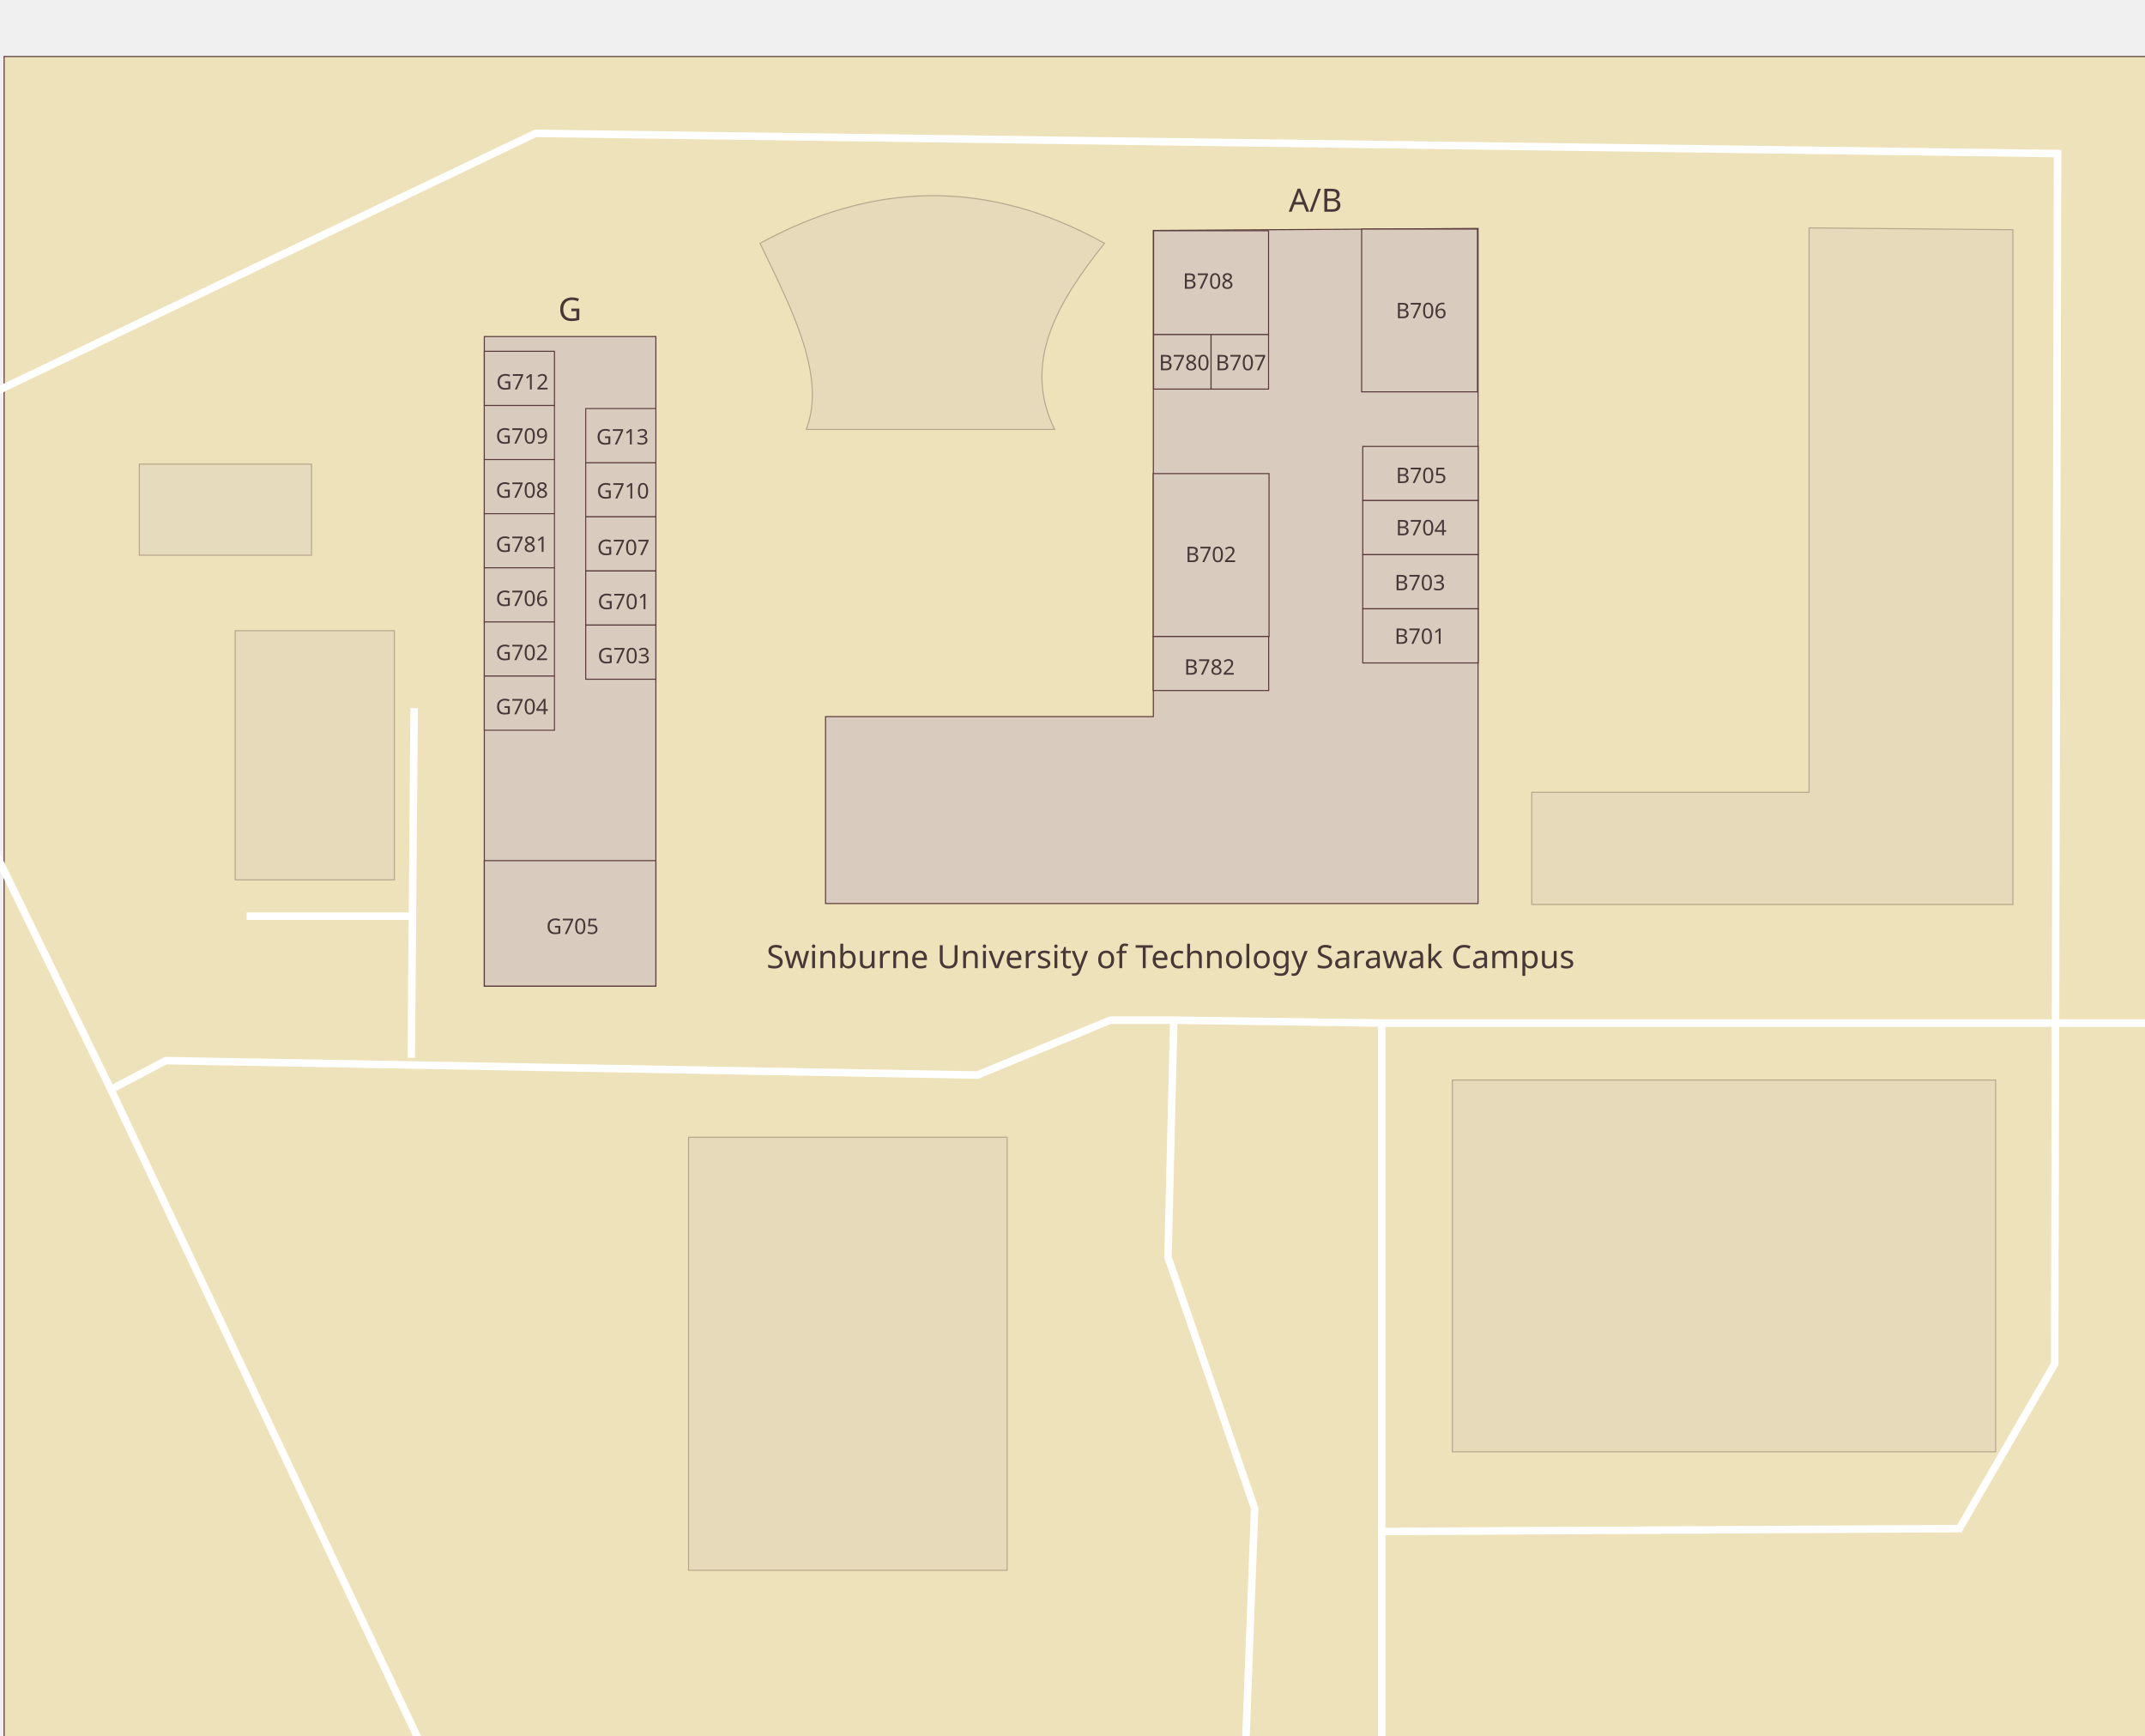
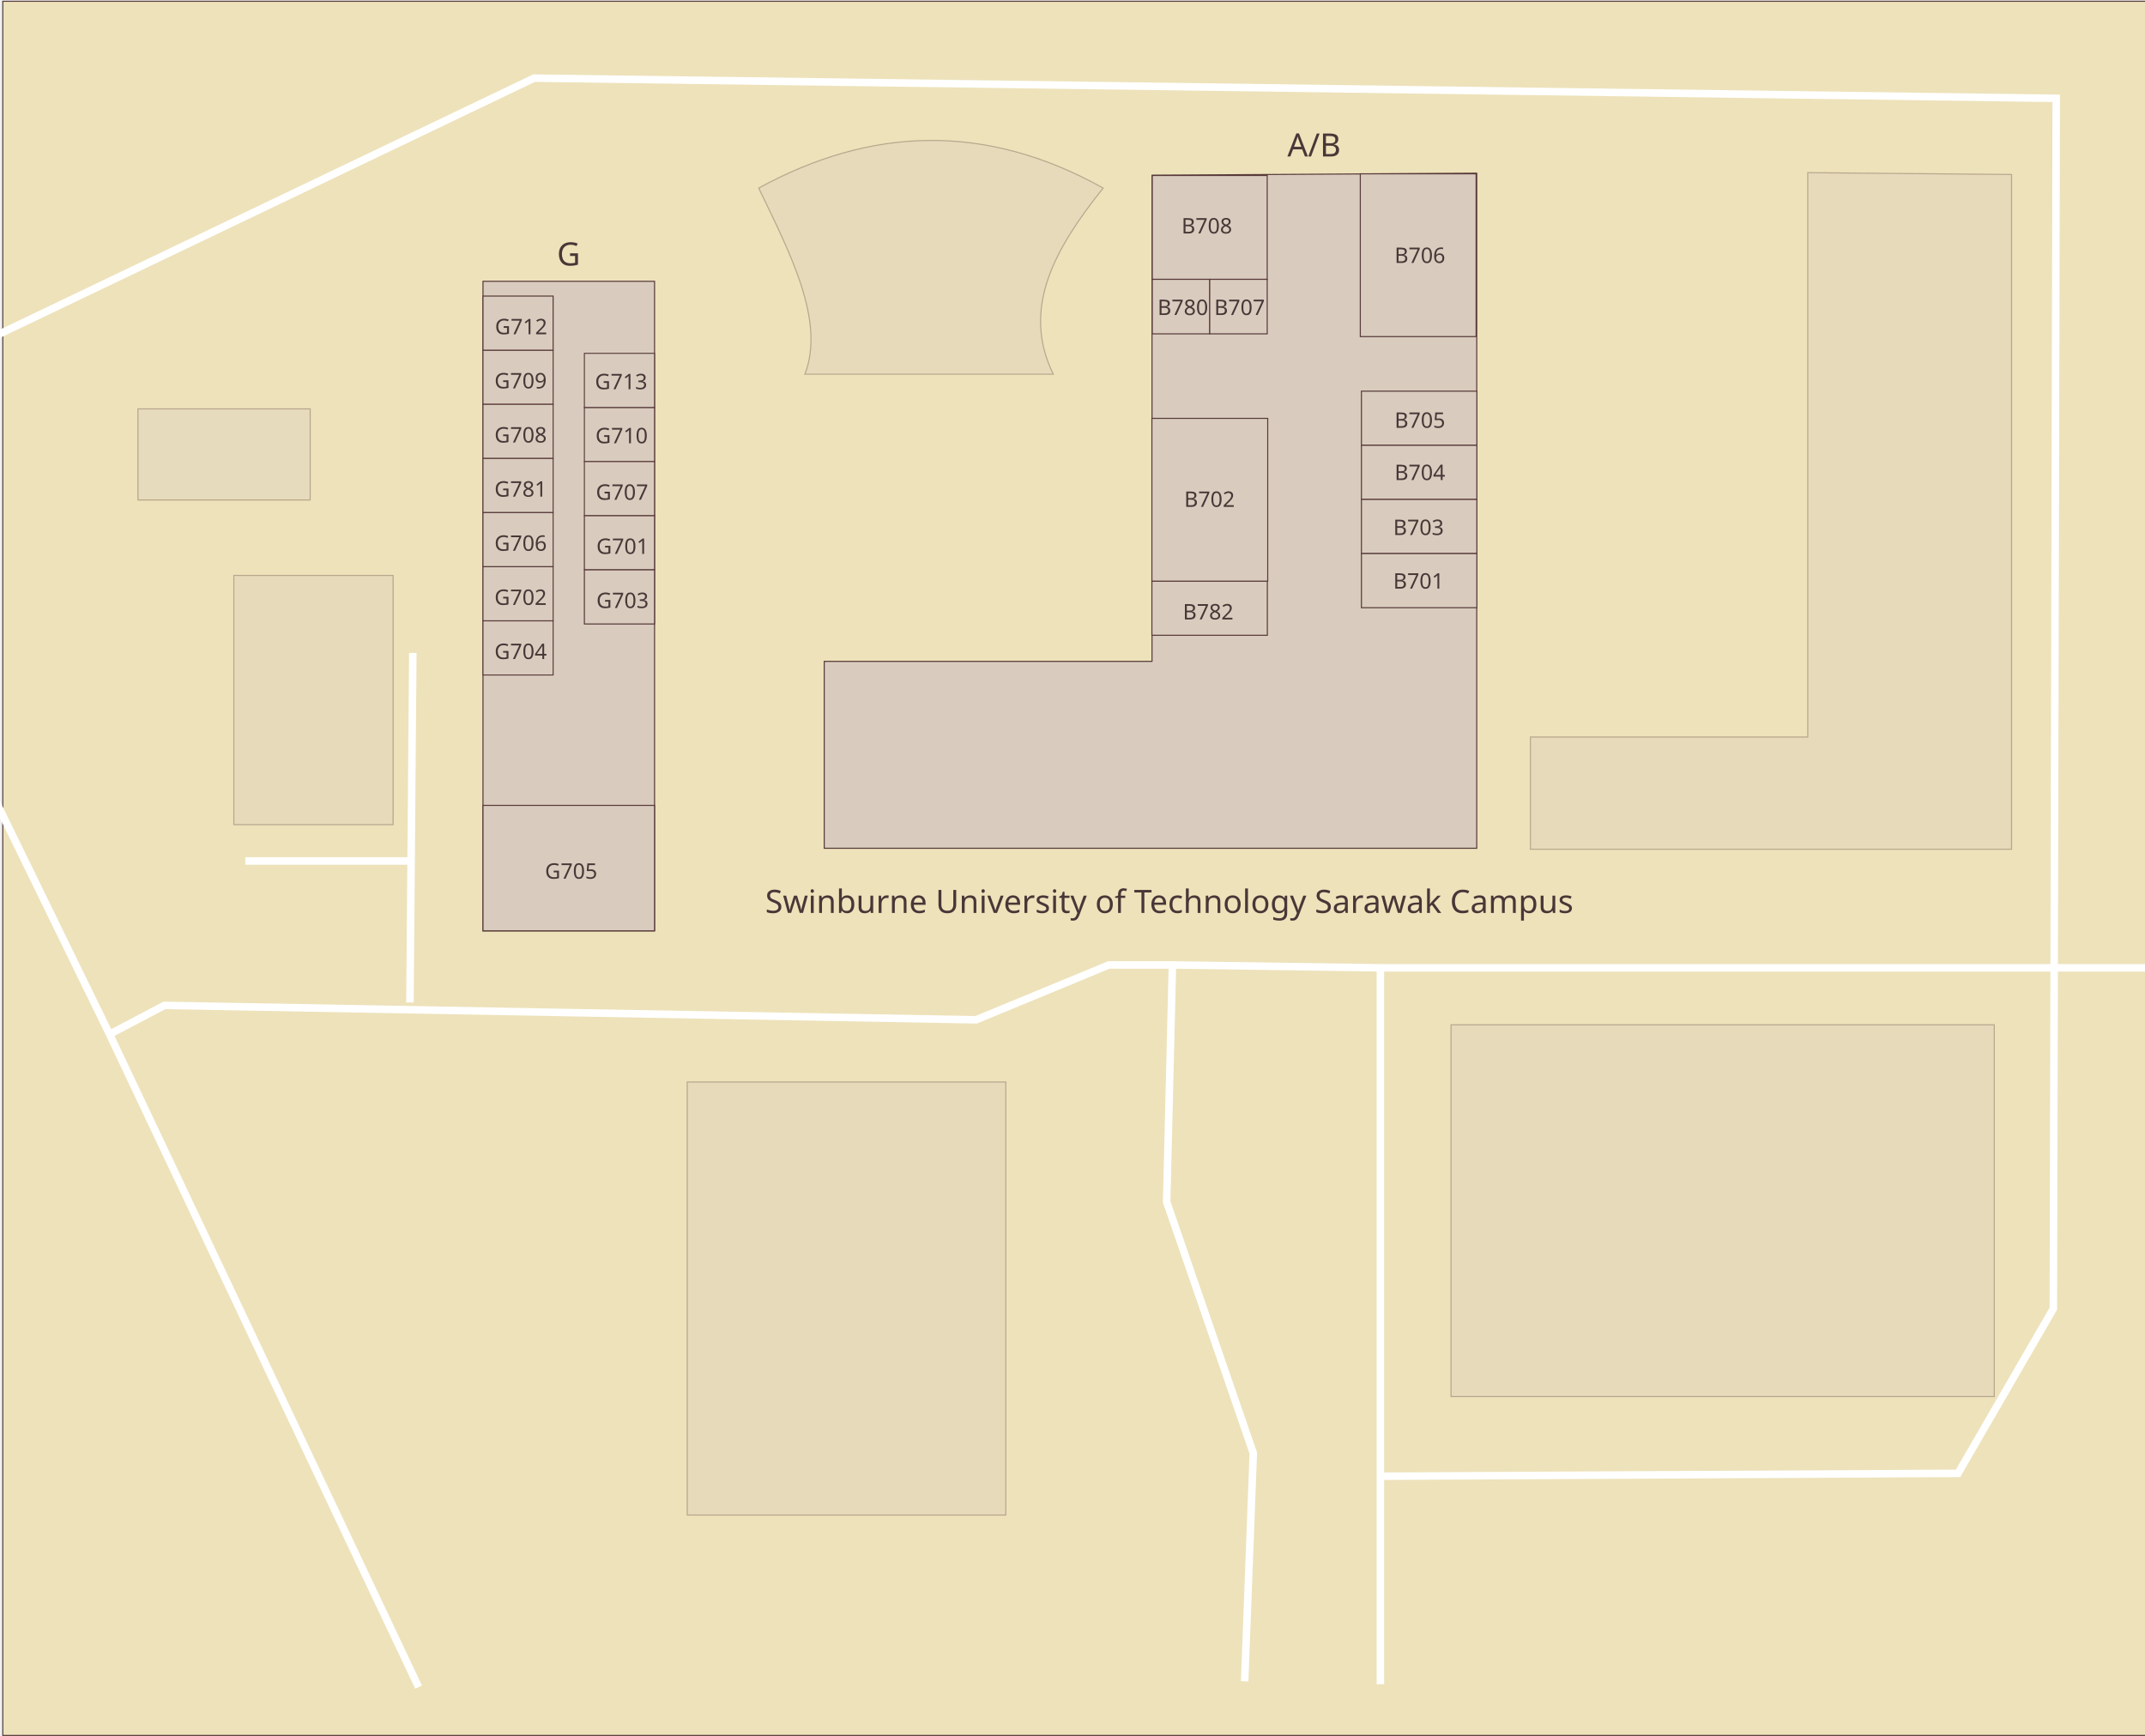
- <svg xmlns="http://www.w3.org/2000/svg" viewBox="0 0 800.4 647.4" height="647.4" width="800.4" id="svg3699" version="1.1">
+ <svg xmlns="http://www.w3.org/2000/svg" version="1.1" id="svg3699" width="800.4" height="647.4" viewBox="0 0 800.4 647.4">
  <defs id="defs3703">
-     <marker style="overflow:visible" id="marker5297" refX="0.0" refY="0.0" orient="auto">
-       <path transform="scale(0.8) translate(12.5,0)" style="fill-rule:evenodd;stroke:#000000;stroke-width:1.0pt" d="M 0.0,0.0 L 5.0,-5.0 L -12.5,0.0 L 5.0,5.0 L 0.0,0.0 z " id="path5295" />
+     <marker orient="auto" refY="0.0" refX="0.0" id="marker5297" style="overflow:visible">
+       <path id="path5295" d="M 0.0,0.0 L 5.0,-5.0 L -12.5,0.0 L 5.0,5.0 L 0.0,0.0 z " style="fill-rule:evenodd;stroke:#000000;stroke-width:1.0pt" transform="scale(0.8) translate(12.5,0)" />
    </marker>
-     <marker style="overflow:visible" id="Arrow1Lstart" refX="0.0" refY="0.0" orient="auto">
-       <path transform="scale(0.8) translate(12.5,0)" style="fill-rule:evenodd;stroke:#000000;stroke-width:1.0pt" d="M 0.0,0.0 L 5.0,-5.0 L -12.5,0.0 L 5.0,5.0 L 0.0,0.0 z " id="path5031" />
+     <marker orient="auto" refY="0.0" refX="0.0" id="Arrow1Lstart" style="overflow:visible">
+       <path id="path5031" d="M 0.0,0.0 L 5.0,-5.0 L -12.5,0.0 L 5.0,5.0 L 0.0,0.0 z " style="fill-rule:evenodd;stroke:#000000;stroke-width:1.0pt" transform="scale(0.8) translate(12.5,0)" />
    </marker>
  </defs>
-   <g transform="translate(-0.6504226,-0.1810387)" id="layer3">
-     <rect y="21.258" x="2.185" height="647" width="800" id="rect4603" style="fill:#ede2ba;fill-opacity:1;stroke:#583a3a;stroke-width:0.4;stroke-miterlimit:4;stroke-dasharray:none;stroke-opacity:1" />
-     <text id="text5790" y="361.391" x="286.675" style="font-style:normal;font-variant:normal;font-weight:normal;font-stretch:normal;font-size:40px;line-height:1.25;font-family:'Segoe UI';-inkscape-font-specification:'Segoe UI';letter-spacing:0px;word-spacing:0px;fill:#483737;fill-opacity:1;stroke:none" xml:space="preserve">
-       <tspan id="tspan5802" style="font-size:12px;fill:#483737" y="361.391" x="286.675">Swinburne University of Technology Sarawak Campus</tspan>
-       <tspan style="font-size:12px;fill:#483737" id="tspan5794" y="411.391" x="286.675" />
+   <g id="layer3" transform="translate(-1.148284,-20.7907)">
+     <rect style="fill:#ede2ba;fill-opacity:1;stroke:#583a3a;stroke-width:0.4;stroke-miterlimit:4;stroke-dasharray:none;stroke-opacity:1" id="rect4603" width="800" height="647" x="2.185" y="21.258" />
+     <text xml:space="preserve" style="font-style:normal;font-variant:normal;font-weight:normal;font-stretch:normal;font-size:40px;line-height:1.25;font-family:'Segoe UI';-inkscape-font-specification:'Segoe UI';letter-spacing:0px;word-spacing:0px;fill:#483737;fill-opacity:1;stroke:none" x="286.675" y="361.391" id="text5790">
+       <tspan x="286.675" y="361.391" style="font-size:12px;fill:#483737" id="tspan5802">Swinburne University of Technology Sarawak Campus</tspan>
+       <tspan x="286.675" y="411.391" id="tspan5794" style="font-size:12px;fill:#483737" />
    </text>
-     <path id="path4641" style="fill:none;stroke:#ffffff;stroke-width:2.8;stroke-linecap:butt;stroke-linejoin:miter;stroke-miterlimit:4;stroke-dasharray:none;stroke-opacity:1" d="M 42.032,406.665 -2.155,316.136 M 516.235,381.877 H 801.834 M 154.116,342.001 H 92.685 M 155.194,264.404 154.116,394.81 M -797.523,89.812 -784.59,117.833 V 234.228 M 515.157,571.559 731.781,570.481 767.347,509.05 768.424,57.479 200.459,49.935 0,145.854 m 438.638,234.946 77.597,1.078 v 267.278 m -50.654,-1.078 3.233,-85.141 -32.332,-93.763 2.155,-88.374 H 414.928 L 365.352,401.277 62.509,395.888 42.032,406.665 157.349,650.233" />
-     <rect y="403.137" x="542.596" height="138.697" width="202.711" id="rect3775" style="opacity:0.355;fill:#d9ccbe;fill-opacity:1;stroke:#583a3a;stroke-width:0.4;stroke-miterlimit:4;stroke-dasharray:none;stroke-opacity:1" />
-     <rect y="424.475" x="257.581" height="161.559" width="118.883" id="rect3773" style="opacity:0.355;fill:#d9ccbe;fill-opacity:1;stroke:#583a3a;stroke-width:0.4;stroke-miterlimit:4;stroke-dasharray:none;stroke-opacity:0.992" />
-     <rect y="235.481" x="88.4" height="92.973" width="59.442" id="rect3771" style="opacity:0.355;fill:#d9ccbe;fill-opacity:1;stroke:#583a3a;stroke-width:0.4;stroke-miterlimit:4;stroke-dasharray:none;stroke-opacity:1" />
-     <path id="path4600" d="m 301.496,160.403 h 92.685 c -12.207,-24.899 0.993,-47.379 18.606,-69.438 -43.961,-24.547 -86.729,-22.861 -128.535,0 11.918,24.688 24.857,49.632 17.244,69.438 z" style="opacity:0.355;fill:#d9ccbe;fill-opacity:1;stroke:#583a3a;stroke-width:0.4;stroke-linecap:butt;stroke-linejoin:miter;stroke-miterlimit:4;stroke-dasharray:none;stroke-opacity:1" />
-     <path id="eblock" d="M 751.752,85.892 V 337.64 h -179.531 v -41.857 h 103.482 l 10e-6,-210.577 z" style="opacity:0.355;fill:#d9ccbe;fill-opacity:1;stroke:#583a3a;stroke-width:0.4;stroke-linecap:butt;stroke-linejoin:miter;stroke-miterlimit:4;stroke-dasharray:none;stroke-opacity:1" />
-     <path id="abblock" d="M 431.018,86.169 V 267.543 H 308.706 v 69.73 H 552.188 V 305.646 85.407 Z" style="fill:#d9ccbe;fill-opacity:1;stroke:#583a3a;stroke-width:0.401;stroke-linecap:butt;stroke-linejoin:miter;stroke-miterlimit:4;stroke-dasharray:none;stroke-opacity:1" />
-     <rect ry="0" y="125.742" x="181.373" height="242.339" width="64.014" id="gblock" style="fill:#d9ccbe;fill-opacity:1;stroke:#583a3a;stroke-width:0.4;stroke-miterlimit:4;stroke-dasharray:none;stroke-opacity:1" />
-     <rect style="fill:#d9ccbe;fill-opacity:1;stroke:#583a3a;stroke-width:0.374;stroke-miterlimit:4;stroke-dasharray:none;stroke-opacity:1" id="g710" width="26.176" height="20.196" x="219.211" y="172.808" ry="0" />
-     <rect ry="0" y="173.342" x="52.629" height="33.987" width="64.264" id="c102" style="opacity:0.355;fill:#d9ccbe;fill-opacity:0.992;stroke:#583a3a;stroke-width:0.4;stroke-miterlimit:4;stroke-dasharray:none;stroke-opacity:1" />
-     <text xml:space="preserve" style="font-style:normal;font-variant:normal;font-weight:normal;font-stretch:normal;font-size:40px;line-height:1.25;font-family:'Segoe UI';-inkscape-font-specification:'Segoe UI';letter-spacing:0px;word-spacing:0px;fill:#483737;fill-opacity:1;stroke:none" x="208.974" y="119.834" id="gblocktext">
-       <tspan x="208.974" y="119.834" id="tspan910" style="font-size:12px;fill:#483737">G</tspan>
+     <path d="M 42.032,406.665 -2.155,316.136 M 516.235,381.877 H 801.834 M 154.116,342.001 H 92.685 M 155.194,264.404 154.116,394.81 M -797.523,89.812 -784.59,117.833 V 234.228 M 515.157,571.559 731.781,570.481 767.347,509.05 768.424,57.479 200.459,49.935 0,145.854 m 438.638,234.946 77.597,1.078 v 267.278 m -50.654,-1.078 3.233,-85.141 -32.332,-93.763 2.155,-88.374 H 414.928 L 365.352,401.277 62.509,395.888 42.032,406.665 157.349,650.233" style="fill:none;stroke:#ffffff;stroke-width:2.8;stroke-linecap:butt;stroke-linejoin:miter;stroke-miterlimit:4;stroke-dasharray:none;stroke-opacity:1" id="path4641" />
+     <rect style="opacity:0.355;fill:#d9ccbe;fill-opacity:1;stroke:#583a3a;stroke-width:0.4;stroke-miterlimit:4;stroke-dasharray:none;stroke-opacity:1" id="rect3775" width="202.711" height="138.697" x="542.596" y="403.137" />
+     <rect style="opacity:0.355;fill:#d9ccbe;fill-opacity:1;stroke:#583a3a;stroke-width:0.4;stroke-miterlimit:4;stroke-dasharray:none;stroke-opacity:0.992" id="rect3773" width="118.883" height="161.559" x="257.581" y="424.475" />
+     <rect style="opacity:0.355;fill:#d9ccbe;fill-opacity:1;stroke:#583a3a;stroke-width:0.4;stroke-miterlimit:4;stroke-dasharray:none;stroke-opacity:1" id="rect3771" width="59.442" height="92.973" x="88.4" y="235.481" />
+     <path style="opacity:0.355;fill:#d9ccbe;fill-opacity:1;stroke:#583a3a;stroke-width:0.4;stroke-linecap:butt;stroke-linejoin:miter;stroke-miterlimit:4;stroke-dasharray:none;stroke-opacity:1" d="m 301.496,160.403 h 92.685 c -12.207,-24.899 0.993,-47.379 18.606,-69.438 -43.961,-24.547 -86.729,-22.861 -128.535,0 11.918,24.688 24.857,49.632 17.244,69.438 z" id="path4600" />
+     <path style="opacity:0.355;fill:#d9ccbe;fill-opacity:1;stroke:#583a3a;stroke-width:0.4;stroke-linecap:butt;stroke-linejoin:miter;stroke-miterlimit:4;stroke-dasharray:none;stroke-opacity:1" d="M 751.752,85.892 V 337.64 h -179.531 v -41.857 h 103.482 l 10e-6,-210.577 z" id="eblock" />
+     <path style="fill:#d9ccbe;fill-opacity:1;stroke:#583a3a;stroke-width:0.401;stroke-linecap:butt;stroke-linejoin:miter;stroke-miterlimit:4;stroke-dasharray:none;stroke-opacity:1" d="M 431.018,86.169 V 267.543 H 308.706 v 69.73 H 552.188 V 305.646 85.407 Z" id="abblock" />
+     <rect style="fill:#d9ccbe;fill-opacity:1;stroke:#583a3a;stroke-width:0.4;stroke-miterlimit:4;stroke-dasharray:none;stroke-opacity:1" id="gblock" width="64.014" height="242.339" x="181.373" y="125.742" ry="0" />
+     <rect ry="0" y="172.808" x="219.211" height="20.196" width="26.176" id="g710" style="fill:#d9ccbe;fill-opacity:1;stroke:#583a3a;stroke-width:0.374;stroke-miterlimit:4;stroke-dasharray:none;stroke-opacity:1" />
+     <rect style="opacity:0.355;fill:#d9ccbe;fill-opacity:0.992;stroke:#583a3a;stroke-width:0.4;stroke-miterlimit:4;stroke-dasharray:none;stroke-opacity:1" id="c102" width="64.264" height="33.987" x="52.629" y="173.342" ry="0" />
+     <text id="gblocktext" y="119.834" x="208.974" style="font-style:normal;font-variant:normal;font-weight:normal;font-stretch:normal;font-size:40px;line-height:1.25;font-family:'Segoe UI';-inkscape-font-specification:'Segoe UI';letter-spacing:0px;word-spacing:0px;fill:#483737;fill-opacity:1;stroke:none" xml:space="preserve">
+       <tspan style="font-size:12px;fill:#483737" id="tspan910" y="119.834" x="208.974">G</tspan>
    </text>
-     <text xml:space="preserve" style="font-style:normal;font-variant:normal;font-weight:normal;font-stretch:normal;font-size:40px;line-height:1.25;font-family:'Segoe UI';-inkscape-font-specification:'Segoe UI';letter-spacing:0px;word-spacing:0px;fill:#483737;fill-opacity:1;stroke:none" x="481.537" y="79.168" id="text918">
-       <tspan x="481.537" y="79.168" id="tspan916" style="font-size:12px;fill:#483737">A/B</tspan>
+     <text id="text918" y="79.168" x="481.537" style="font-style:normal;font-variant:normal;font-weight:normal;font-stretch:normal;font-size:40px;line-height:1.25;font-family:'Segoe UI';-inkscape-font-specification:'Segoe UI';letter-spacing:0px;word-spacing:0px;fill:#483737;fill-opacity:1;stroke:none" xml:space="preserve">
+       <tspan style="font-size:12px;fill:#483737" id="tspan916" y="79.168" x="481.537">A/B</tspan>
    </text>
-     <rect style="fill:#d9ccbe;fill-opacity:1;stroke:#583a3a;stroke-width:0.374;stroke-miterlimit:4;stroke-dasharray:none;stroke-opacity:1" id="g713" width="26.176" height="20.196" x="219.211" y="152.612" ry="0" />
-     <rect style="fill:#d9ccbe;fill-opacity:1;stroke:#583a3a;stroke-width:0.374;stroke-miterlimit:4;stroke-dasharray:none;stroke-opacity:1" id="g709" width="26.176" height="20.196" x="181.373" y="151.445" ry="0" />
-     <text xml:space="preserve" style="font-style:normal;font-variant:normal;font-weight:normal;font-stretch:normal;font-size:8px;line-height:1.25;font-family:'Segoe UI';-inkscape-font-specification:'Segoe UI';letter-spacing:0px;word-spacing:0px;fill:#483737;fill-opacity:1;stroke:none" x="185.646" y="165.693" id="text938-7-5-64-3">
-       <tspan x="185.646" y="165.693" id="tspan936-1-7-36-2" style="font-size:8px;fill:#483737">G709</tspan>
+     <rect ry="0" y="152.612" x="219.211" height="20.196" width="26.176" id="g713" style="fill:#d9ccbe;fill-opacity:1;stroke:#583a3a;stroke-width:0.374;stroke-miterlimit:4;stroke-dasharray:none;stroke-opacity:1" />
+     <rect ry="0" y="151.445" x="181.373" height="20.196" width="26.176" id="g709" style="fill:#d9ccbe;fill-opacity:1;stroke:#583a3a;stroke-width:0.374;stroke-miterlimit:4;stroke-dasharray:none;stroke-opacity:1" />
+     <text id="text938-7-5-64-3" y="165.693" x="185.646" style="font-style:normal;font-variant:normal;font-weight:normal;font-stretch:normal;font-size:8px;line-height:1.25;font-family:'Segoe UI';-inkscape-font-specification:'Segoe UI';letter-spacing:0px;word-spacing:0px;fill:#483737;fill-opacity:1;stroke:none" xml:space="preserve">
+       <tspan style="font-size:8px;fill:#483737" id="tspan936-1-7-36-2" y="165.693" x="185.646">G709</tspan>
    </text>
-     <rect style="fill:#d9ccbe;fill-opacity:1;stroke:#583a3a;stroke-width:0.374;stroke-miterlimit:4;stroke-dasharray:none;stroke-opacity:1" id="g708" width="26.176" height="20.196" x="181.373" y="171.641" ry="0" />
-     <text xml:space="preserve" style="font-style:normal;font-variant:normal;font-weight:normal;font-stretch:normal;font-size:8px;line-height:1.25;font-family:'Segoe UI';-inkscape-font-specification:'Segoe UI';letter-spacing:0px;word-spacing:0px;fill:#483737;fill-opacity:1;stroke:none" x="185.646" y="185.89" id="text938-7-5-64-6">
-       <tspan x="185.646" y="185.89" id="tspan936-1-7-36-5" style="font-size:8px;fill:#483737">G708</tspan>
+     <rect ry="0" y="171.641" x="181.373" height="20.196" width="26.176" id="g708" style="fill:#d9ccbe;fill-opacity:1;stroke:#583a3a;stroke-width:0.374;stroke-miterlimit:4;stroke-dasharray:none;stroke-opacity:1" />
+     <text id="text938-7-5-64-6" y="185.89" x="185.646" style="font-style:normal;font-variant:normal;font-weight:normal;font-stretch:normal;font-size:8px;line-height:1.25;font-family:'Segoe UI';-inkscape-font-specification:'Segoe UI';letter-spacing:0px;word-spacing:0px;fill:#483737;fill-opacity:1;stroke:none" xml:space="preserve">
+       <tspan style="font-size:8px;fill:#483737" id="tspan936-1-7-36-5" y="185.89" x="185.646">G708</tspan>
    </text>
-     <rect style="fill:#d9ccbe;fill-opacity:1;stroke:#583a3a;stroke-width:0.374;stroke-miterlimit:4;stroke-dasharray:none;stroke-opacity:1" id="g781" width="26.176" height="20.196" x="181.373" y="191.837" ry="0" />
-     <text xml:space="preserve" style="font-style:normal;font-variant:normal;font-weight:normal;font-stretch:normal;font-size:8px;line-height:1.25;font-family:'Segoe UI';-inkscape-font-specification:'Segoe UI';letter-spacing:0px;word-spacing:0px;fill:#483737;fill-opacity:1;stroke:none" x="185.646" y="206.086" id="text938-7-5-64-9">
-       <tspan x="185.646" y="206.086" id="tspan936-1-7-36-1" style="font-size:8px;fill:#483737">G781</tspan>
+     <rect ry="0" y="191.837" x="181.373" height="20.196" width="26.176" id="g781" style="fill:#d9ccbe;fill-opacity:1;stroke:#583a3a;stroke-width:0.374;stroke-miterlimit:4;stroke-dasharray:none;stroke-opacity:1" />
+     <text id="text938-7-5-64-9" y="206.086" x="185.646" style="font-style:normal;font-variant:normal;font-weight:normal;font-stretch:normal;font-size:8px;line-height:1.25;font-family:'Segoe UI';-inkscape-font-specification:'Segoe UI';letter-spacing:0px;word-spacing:0px;fill:#483737;fill-opacity:1;stroke:none" xml:space="preserve">
+       <tspan style="font-size:8px;fill:#483737" id="tspan936-1-7-36-1" y="206.086" x="185.646">G781</tspan>
    </text>
-     <rect style="fill:#d9ccbe;fill-opacity:1;stroke:#583a3a;stroke-width:0.374;stroke-miterlimit:4;stroke-dasharray:none;stroke-opacity:1" id="g707" width="26.176" height="20.196" x="219.211" y="193.004" ry="0" />
-     <text xml:space="preserve" style="font-style:normal;font-variant:normal;font-weight:normal;font-stretch:normal;font-size:8px;line-height:1.25;font-family:'Segoe UI';-inkscape-font-specification:'Segoe UI';letter-spacing:0px;word-spacing:0px;fill:#483737;fill-opacity:1;stroke:none" x="223.484" y="207.253" id="text938-7-5-64-61">
-       <tspan x="223.484" y="207.253" id="tspan936-1-7-36-0" style="font-size:8px;fill:#483737">G707</tspan>
+     <rect ry="0" y="193.004" x="219.211" height="20.196" width="26.176" id="g707" style="fill:#d9ccbe;fill-opacity:1;stroke:#583a3a;stroke-width:0.374;stroke-miterlimit:4;stroke-dasharray:none;stroke-opacity:1" />
+     <text id="text938-7-5-64-61" y="207.253" x="223.484" style="font-style:normal;font-variant:normal;font-weight:normal;font-stretch:normal;font-size:8px;line-height:1.25;font-family:'Segoe UI';-inkscape-font-specification:'Segoe UI';letter-spacing:0px;word-spacing:0px;fill:#483737;fill-opacity:1;stroke:none" xml:space="preserve">
+       <tspan style="font-size:8px;fill:#483737" id="tspan936-1-7-36-0" y="207.253" x="223.484">G707</tspan>
    </text>
-     <rect style="fill:#d9ccbe;fill-opacity:1;stroke:#583a3a;stroke-width:0.4;stroke-miterlimit:4;stroke-dasharray:none;stroke-opacity:1" id="g701" width="26.176" height="20.196" x="219.211" y="213.2" ry="0" />
-     <text xml:space="preserve" style="font-style:normal;font-variant:normal;font-weight:normal;font-stretch:normal;font-size:8px;line-height:1.25;font-family:'Segoe UI';-inkscape-font-specification:'Segoe UI';letter-spacing:0px;word-spacing:0px;fill:#483737;fill-opacity:1;stroke:none" x="223.672" y="227.449" id="text938-7-5-64-17">
-       <tspan x="223.672" y="227.449" id="tspan936-1-7-36-3" style="font-size:8px;fill:#483737">G701</tspan>
+     <rect ry="0" y="213.2" x="219.211" height="20.196" width="26.176" id="g701" style="fill:#d9ccbe;fill-opacity:1;stroke:#583a3a;stroke-width:0.4;stroke-miterlimit:4;stroke-dasharray:none;stroke-opacity:1" />
+     <text id="text938-7-5-64-17" y="227.449" x="223.672" style="font-style:normal;font-variant:normal;font-weight:normal;font-stretch:normal;font-size:8px;line-height:1.25;font-family:'Segoe UI';-inkscape-font-specification:'Segoe UI';letter-spacing:0px;word-spacing:0px;fill:#483737;fill-opacity:1;stroke:none" xml:space="preserve">
+       <tspan style="font-size:8px;fill:#483737" id="tspan936-1-7-36-3" y="227.449" x="223.672">G701</tspan>
    </text>
-     <rect style="fill:#d9ccbe;fill-opacity:1;stroke:#583a3a;stroke-width:0.4;stroke-miterlimit:4;stroke-dasharray:none;stroke-opacity:1" id="g703" width="26.176" height="20.196" x="219.211" y="233.397" ry="0" />
-     <text xml:space="preserve" style="font-style:normal;font-variant:normal;font-weight:normal;font-stretch:normal;font-size:8px;line-height:1.25;font-family:'Segoe UI';-inkscape-font-specification:'Segoe UI';letter-spacing:0px;word-spacing:0px;fill:#483737;fill-opacity:1;stroke:none" x="223.672" y="247.645" id="text938-7-5-64-8">
-       <tspan x="223.672" y="247.645" id="tspan936-1-7-36-04" style="font-size:8px;fill:#483737">G703</tspan>
+     <rect ry="0" y="233.397" x="219.211" height="20.196" width="26.176" id="g703" style="fill:#d9ccbe;fill-opacity:1;stroke:#583a3a;stroke-width:0.4;stroke-miterlimit:4;stroke-dasharray:none;stroke-opacity:1" />
+     <text id="text938-7-5-64-8" y="247.645" x="223.672" style="font-style:normal;font-variant:normal;font-weight:normal;font-stretch:normal;font-size:8px;line-height:1.25;font-family:'Segoe UI';-inkscape-font-specification:'Segoe UI';letter-spacing:0px;word-spacing:0px;fill:#483737;fill-opacity:1;stroke:none" xml:space="preserve">
+       <tspan style="font-size:8px;fill:#483737" id="tspan936-1-7-36-04" y="247.645" x="223.672">G703</tspan>
    </text>
-     <text xml:space="preserve" style="font-style:normal;font-variant:normal;font-weight:normal;font-stretch:normal;font-size:8px;line-height:1.25;font-family:'Segoe UI';-inkscape-font-specification:'Segoe UI';letter-spacing:0px;word-spacing:0px;fill:#483737;fill-opacity:1;stroke:none" x="223.324" y="186.166" id="text938-7-5-64-61-9">
-       <tspan x="223.324" y="186.166" id="tspan936-1-7-36-0-2" style="font-size:8px;fill:#483737">G710</tspan>
+     <text id="text938-7-5-64-61-9" y="186.166" x="223.324" style="font-style:normal;font-variant:normal;font-weight:normal;font-stretch:normal;font-size:8px;line-height:1.25;font-family:'Segoe UI';-inkscape-font-specification:'Segoe UI';letter-spacing:0px;word-spacing:0px;fill:#483737;fill-opacity:1;stroke:none" xml:space="preserve">
+       <tspan style="font-size:8px;fill:#483737" id="tspan936-1-7-36-0-2" y="186.166" x="223.324">G710</tspan>
    </text>
-     <text xml:space="preserve" style="font-style:normal;font-variant:normal;font-weight:normal;font-stretch:normal;font-size:8px;line-height:1.25;font-family:'Segoe UI';-inkscape-font-specification:'Segoe UI';letter-spacing:0px;word-spacing:0px;fill:#483737;fill-opacity:1;stroke:none" x="223.147" y="166.014" id="text938-7-5-64-61-2">
-       <tspan x="223.147" y="166.014" id="tspan936-1-7-36-0-6" style="font-size:8px;fill:#483737">G713</tspan>
+     <text id="text938-7-5-64-61-2" y="166.014" x="223.147" style="font-style:normal;font-variant:normal;font-weight:normal;font-stretch:normal;font-size:8px;line-height:1.25;font-family:'Segoe UI';-inkscape-font-specification:'Segoe UI';letter-spacing:0px;word-spacing:0px;fill:#483737;fill-opacity:1;stroke:none" xml:space="preserve">
+       <tspan style="font-size:8px;fill:#483737" id="tspan936-1-7-36-0-6" y="166.014" x="223.147">G713</tspan>
    </text>
-     <rect style="fill:#d9ccbe;fill-opacity:1;stroke:#583a3a;stroke-width:0.4;stroke-miterlimit:4;stroke-dasharray:none;stroke-opacity:1" id="g712" width="26.176" height="20.196" x="181.373" y="131.249" ry="0" />
-     <text xml:space="preserve" style="font-style:normal;font-variant:normal;font-weight:normal;font-stretch:normal;font-size:8px;line-height:1.25;font-family:'Segoe UI';-inkscape-font-specification:'Segoe UI';letter-spacing:0px;word-spacing:0px;fill:#483737;fill-opacity:1;stroke:none" x="185.834" y="145.497" id="text938-7-5-64-8-4">
-       <tspan x="185.834" y="145.497" id="tspan936-1-7-36-04-2" style="font-size:8px;fill:#483737">G712</tspan>
+     <rect ry="0" y="131.249" x="181.373" height="20.196" width="26.176" id="g712" style="fill:#d9ccbe;fill-opacity:1;stroke:#583a3a;stroke-width:0.4;stroke-miterlimit:4;stroke-dasharray:none;stroke-opacity:1" />
+     <text id="text938-7-5-64-8-4" y="145.497" x="185.834" style="font-style:normal;font-variant:normal;font-weight:normal;font-stretch:normal;font-size:8px;line-height:1.25;font-family:'Segoe UI';-inkscape-font-specification:'Segoe UI';letter-spacing:0px;word-spacing:0px;fill:#483737;fill-opacity:1;stroke:none" xml:space="preserve">
+       <tspan style="font-size:8px;fill:#483737" id="tspan936-1-7-36-04-2" y="145.497" x="185.834">G712</tspan>
    </text>
-     <rect style="fill:#d9ccbe;fill-opacity:1;stroke:#583a3a;stroke-width:0.374;stroke-miterlimit:4;stroke-dasharray:none;stroke-opacity:1" id="g706" width="26.176" height="20.196" x="181.373" y="212.034" ry="0" />
-     <text xml:space="preserve" style="font-style:normal;font-variant:normal;font-weight:normal;font-stretch:normal;font-size:8px;line-height:1.25;font-family:'Segoe UI';-inkscape-font-specification:'Segoe UI';letter-spacing:0px;word-spacing:0px;fill:#483737;fill-opacity:1;stroke:none" x="185.646" y="226.282" id="text938-7-5-64-3-4">
-       <tspan x="185.646" y="226.282" id="tspan936-1-7-36-2-5" style="font-size:8px;fill:#483737">G706</tspan>
+     <rect ry="0" y="212.034" x="181.373" height="20.196" width="26.176" id="g706" style="fill:#d9ccbe;fill-opacity:1;stroke:#583a3a;stroke-width:0.374;stroke-miterlimit:4;stroke-dasharray:none;stroke-opacity:1" />
+     <text id="text938-7-5-64-3-4" y="226.282" x="185.646" style="font-style:normal;font-variant:normal;font-weight:normal;font-stretch:normal;font-size:8px;line-height:1.25;font-family:'Segoe UI';-inkscape-font-specification:'Segoe UI';letter-spacing:0px;word-spacing:0px;fill:#483737;fill-opacity:1;stroke:none" xml:space="preserve">
+       <tspan style="font-size:8px;fill:#483737" id="tspan936-1-7-36-2-5" y="226.282" x="185.646">G706</tspan>
    </text>
-     <rect style="fill:#d9ccbe;fill-opacity:1;stroke:#583a3a;stroke-width:0.374;stroke-miterlimit:4;stroke-dasharray:none;stroke-opacity:1" id="g702" width="26.176" height="20.196" x="181.373" y="232.23" ry="0" />
-     <text xml:space="preserve" style="font-style:normal;font-variant:normal;font-weight:normal;font-stretch:normal;font-size:8px;line-height:1.25;font-family:'Segoe UI';-inkscape-font-specification:'Segoe UI';letter-spacing:0px;word-spacing:0px;fill:#483737;fill-opacity:1;stroke:none" x="185.646" y="246.478" id="text938-7-5-64-6-5">
-       <tspan x="185.646" y="246.478" id="tspan936-1-7-36-5-6" style="font-size:8px;fill:#483737">G702</tspan>
+     <rect ry="0" y="232.23" x="181.373" height="20.196" width="26.176" id="g702" style="fill:#d9ccbe;fill-opacity:1;stroke:#583a3a;stroke-width:0.374;stroke-miterlimit:4;stroke-dasharray:none;stroke-opacity:1" />
+     <text id="text938-7-5-64-6-5" y="246.478" x="185.646" style="font-style:normal;font-variant:normal;font-weight:normal;font-stretch:normal;font-size:8px;line-height:1.25;font-family:'Segoe UI';-inkscape-font-specification:'Segoe UI';letter-spacing:0px;word-spacing:0px;fill:#483737;fill-opacity:1;stroke:none" xml:space="preserve">
+       <tspan style="font-size:8px;fill:#483737" id="tspan936-1-7-36-5-6" y="246.478" x="185.646">G702</tspan>
    </text>
-     <rect style="fill:#d9ccbe;fill-opacity:1;stroke:#583a3a;stroke-width:0.374;stroke-miterlimit:4;stroke-dasharray:none;stroke-opacity:1" id="g704" width="26.176" height="20.196" x="181.373" y="252.426" ry="0" />
-     <text xml:space="preserve" style="font-style:normal;font-variant:normal;font-weight:normal;font-stretch:normal;font-size:8px;line-height:1.25;font-family:'Segoe UI';-inkscape-font-specification:'Segoe UI';letter-spacing:0px;word-spacing:0px;fill:#483737;fill-opacity:1;stroke:none" x="185.646" y="266.674" id="text938-7-5-64-9-8">
-       <tspan x="185.646" y="266.674" id="tspan936-1-7-36-1-1" style="font-size:8px;fill:#483737">G704</tspan>
+     <rect ry="0" y="252.426" x="181.373" height="20.196" width="26.176" id="g704" style="fill:#d9ccbe;fill-opacity:1;stroke:#583a3a;stroke-width:0.374;stroke-miterlimit:4;stroke-dasharray:none;stroke-opacity:1" />
+     <text id="text938-7-5-64-9-8" y="266.674" x="185.646" style="font-style:normal;font-variant:normal;font-weight:normal;font-stretch:normal;font-size:8px;line-height:1.25;font-family:'Segoe UI';-inkscape-font-specification:'Segoe UI';letter-spacing:0px;word-spacing:0px;fill:#483737;fill-opacity:1;stroke:none" xml:space="preserve">
+       <tspan style="font-size:8px;fill:#483737" id="tspan936-1-7-36-1-1" y="266.674" x="185.646">G704</tspan>
    </text>
-     <rect style="fill:#d9ccbe;fill-opacity:1;stroke:#583a3a;stroke-width:0.4;stroke-miterlimit:4;stroke-dasharray:none;stroke-opacity:1" id="g705" width="64.014" height="46.813" x="181.373" y="321.268" ry="0" />
-     <text xml:space="preserve" style="font-style:normal;font-variant:normal;font-weight:normal;font-stretch:normal;font-size:8px;line-height:1.25;font-family:'Segoe UI';-inkscape-font-specification:'Segoe UI';letter-spacing:0px;word-spacing:0px;fill:#483737;fill-opacity:1;stroke:none" x="204.493" y="348.633" id="text938-7-5-64-9-2-1">
-       <tspan x="204.493" y="348.633" id="tspan936-1-7-36-1-5-1" style="font-size:8px;fill:#483737">G705</tspan>
+     <rect ry="0" y="321.268" x="181.373" height="46.813" width="64.014" id="g705" style="fill:#d9ccbe;fill-opacity:1;stroke:#583a3a;stroke-width:0.4;stroke-miterlimit:4;stroke-dasharray:none;stroke-opacity:1" />
+     <text id="text938-7-5-64-9-2-1" y="348.633" x="204.493" style="font-style:normal;font-variant:normal;font-weight:normal;font-stretch:normal;font-size:8px;line-height:1.25;font-family:'Segoe UI';-inkscape-font-specification:'Segoe UI';letter-spacing:0px;word-spacing:0px;fill:#483737;fill-opacity:1;stroke:none" xml:space="preserve">
+       <tspan style="font-size:8px;fill:#483737" id="tspan936-1-7-36-1-5-1" y="348.633" x="204.493">G705</tspan>
    </text>
-     <rect style="fill:#d9ccbe;fill-opacity:1;stroke:#583a3a;stroke-width:0.4;stroke-miterlimit:4;stroke-dasharray:none;stroke-opacity:1" id="b706" width="43.217" height="60.737" x="508.742" y="85.637" ry="0" />
-     <rect style="fill:#d9ccbe;fill-opacity:1;stroke:#583a3a;stroke-width:0.4;stroke-miterlimit:4;stroke-dasharray:none;stroke-opacity:1" id="b705" width="43.078" height="20.196" x="509.16" y="166.733" ry="0" />
-     <rect style="fill:#d9ccbe;fill-opacity:1;stroke:#583a3a;stroke-width:0.4;stroke-miterlimit:4;stroke-dasharray:none;stroke-opacity:1" id="b704" width="43.078" height="20.196" x="509.16" y="186.929" ry="0" />
-     <rect style="fill:#d9ccbe;fill-opacity:1;stroke:#583a3a;stroke-width:0.4;stroke-miterlimit:4;stroke-dasharray:none;stroke-opacity:1" id="b703" width="43.078" height="20.196" x="509.16" y="207.125" ry="0" />
-     <rect style="fill:#d9ccbe;fill-opacity:1;stroke:#583a3a;stroke-width:0.4;stroke-miterlimit:4;stroke-dasharray:none;stroke-opacity:1" id="b701" width="43.078" height="20.196" x="509.16" y="227.321" ry="0" />
-     <rect style="fill:#d9ccbe;fill-opacity:1;stroke:#583a3a;stroke-width:0.4;stroke-miterlimit:4;stroke-dasharray:none;stroke-opacity:1" id="b782" width="43.078" height="20.196" x="430.974" y="237.614" ry="0" />
-     <rect style="fill:#d9ccbe;fill-opacity:1;stroke:#583a3a;stroke-width:0.4;stroke-miterlimit:4;stroke-dasharray:none;stroke-opacity:1" id="b708" width="42.895" height="38.751" x="431.11" y="86.261" ry="0" />
-     <rect style="fill:#d9ccbe;fill-opacity:1;stroke:#583a3a;stroke-width:0.398;stroke-miterlimit:4;stroke-dasharray:none;stroke-opacity:1" id="b780" width="21.447" height="20.335" x="431.11" y="125.012" ry="0" />
-     <rect style="fill:#d9ccbe;fill-opacity:1;stroke:#583a3a;stroke-width:0.398;stroke-miterlimit:4;stroke-dasharray:none;stroke-opacity:1" id="b707" width="21.447" height="20.335" x="452.557" y="125.012" ry="0" />
-     <rect style="fill:#d9ccbe;fill-opacity:1;stroke:#583a3a;stroke-width:0.4;stroke-miterlimit:4;stroke-dasharray:none;stroke-opacity:1" id="b702" width="43.217" height="60.737" x="430.974" y="176.877" ry="0" />
-     <text xml:space="preserve" style="font-style:normal;font-variant:normal;font-weight:normal;font-stretch:normal;font-size:8px;line-height:1.25;font-family:'Segoe UI';-inkscape-font-specification:'Segoe UI';letter-spacing:0px;word-spacing:0px;fill:#483737;fill-opacity:1;stroke:none" x="442.012" y="107.897" id="text938-7-5-64-8-4-0">
-       <tspan x="442.012" y="107.897" id="tspan936-1-7-36-04-2-8" style="font-size:8px;fill:#483737">B708</tspan>
+     <rect ry="0" y="85.637" x="508.742" height="60.737" width="43.217" id="b706" style="fill:#d9ccbe;fill-opacity:1;stroke:#583a3a;stroke-width:0.4;stroke-miterlimit:4;stroke-dasharray:none;stroke-opacity:1" />
+     <rect ry="0" y="166.733" x="509.16" height="20.196" width="43.078" id="b705" style="fill:#d9ccbe;fill-opacity:1;stroke:#583a3a;stroke-width:0.4;stroke-miterlimit:4;stroke-dasharray:none;stroke-opacity:1" />
+     <rect ry="0" y="186.929" x="509.16" height="20.196" width="43.078" id="b704" style="fill:#d9ccbe;fill-opacity:1;stroke:#583a3a;stroke-width:0.4;stroke-miterlimit:4;stroke-dasharray:none;stroke-opacity:1" />
+     <rect ry="0" y="207.125" x="509.16" height="20.196" width="43.078" id="b703" style="fill:#d9ccbe;fill-opacity:1;stroke:#583a3a;stroke-width:0.4;stroke-miterlimit:4;stroke-dasharray:none;stroke-opacity:1" />
+     <rect ry="0" y="227.321" x="509.16" height="20.196" width="43.078" id="b701" style="fill:#d9ccbe;fill-opacity:1;stroke:#583a3a;stroke-width:0.4;stroke-miterlimit:4;stroke-dasharray:none;stroke-opacity:1" />
+     <rect ry="0" y="237.614" x="430.974" height="20.196" width="43.078" id="b782" style="fill:#d9ccbe;fill-opacity:1;stroke:#583a3a;stroke-width:0.4;stroke-miterlimit:4;stroke-dasharray:none;stroke-opacity:1" />
+     <rect ry="0" y="86.261" x="431.11" height="38.751" width="42.895" id="b708" style="fill:#d9ccbe;fill-opacity:1;stroke:#583a3a;stroke-width:0.4;stroke-miterlimit:4;stroke-dasharray:none;stroke-opacity:1" />
+     <rect ry="0" y="125.012" x="431.11" height="20.335" width="21.447" id="b780" style="fill:#d9ccbe;fill-opacity:1;stroke:#583a3a;stroke-width:0.398;stroke-miterlimit:4;stroke-dasharray:none;stroke-opacity:1" />
+     <rect ry="0" y="125.012" x="452.557" height="20.335" width="21.447" id="b707" style="fill:#d9ccbe;fill-opacity:1;stroke:#583a3a;stroke-width:0.398;stroke-miterlimit:4;stroke-dasharray:none;stroke-opacity:1" />
+     <rect ry="0" y="176.877" x="430.974" height="60.737" width="43.217" id="b702" style="fill:#d9ccbe;fill-opacity:1;stroke:#583a3a;stroke-width:0.4;stroke-miterlimit:4;stroke-dasharray:none;stroke-opacity:1" />
+     <text id="text938-7-5-64-8-4-0" y="107.897" x="442.012" style="font-style:normal;font-variant:normal;font-weight:normal;font-stretch:normal;font-size:8px;line-height:1.25;font-family:'Segoe UI';-inkscape-font-specification:'Segoe UI';letter-spacing:0px;word-spacing:0px;fill:#483737;fill-opacity:1;stroke:none" xml:space="preserve">
+       <tspan style="font-size:8px;fill:#483737" id="tspan936-1-7-36-04-2-8" y="107.897" x="442.012">B708</tspan>
    </text>
-     <text xml:space="preserve" style="font-style:normal;font-variant:normal;font-weight:normal;font-stretch:normal;font-size:8px;line-height:1.25;font-family:'Segoe UI';-inkscape-font-specification:'Segoe UI';letter-spacing:0px;word-spacing:0px;fill:#483737;fill-opacity:1;stroke:none" x="433.072" y="138.312" id="text938-7-5-64-8-4-0-6">
-       <tspan x="433.072" y="138.312" id="tspan936-1-7-36-04-2-8-3" style="font-size:8px;fill:#483737">B780</tspan>
+     <text id="text938-7-5-64-8-4-0-6" y="138.312" x="433.072" style="font-style:normal;font-variant:normal;font-weight:normal;font-stretch:normal;font-size:8px;line-height:1.25;font-family:'Segoe UI';-inkscape-font-specification:'Segoe UI';letter-spacing:0px;word-spacing:0px;fill:#483737;fill-opacity:1;stroke:none" xml:space="preserve">
+       <tspan style="font-size:8px;fill:#483737" id="tspan936-1-7-36-04-2-8-3" y="138.312" x="433.072">B780</tspan>
    </text>
-     <text xml:space="preserve" style="font-style:normal;font-variant:normal;font-weight:normal;font-stretch:normal;font-size:8px;line-height:1.25;font-family:'Segoe UI';-inkscape-font-specification:'Segoe UI';letter-spacing:0px;word-spacing:0px;fill:#483737;fill-opacity:1;stroke:none" x="454.219" y="138.312" id="text938-7-5-64-8-4-0-63">
-       <tspan x="454.219" y="138.312" id="tspan936-1-7-36-04-2-8-0" style="font-size:8px;fill:#483737">B707</tspan>
+     <text id="text938-7-5-64-8-4-0-63" y="138.312" x="454.219" style="font-style:normal;font-variant:normal;font-weight:normal;font-stretch:normal;font-size:8px;line-height:1.25;font-family:'Segoe UI';-inkscape-font-specification:'Segoe UI';letter-spacing:0px;word-spacing:0px;fill:#483737;fill-opacity:1;stroke:none" xml:space="preserve">
+       <tspan style="font-size:8px;fill:#483737" id="tspan936-1-7-36-04-2-8-0" y="138.312" x="454.219">B707</tspan>
    </text>
-     <text xml:space="preserve" style="font-style:normal;font-variant:normal;font-weight:normal;font-stretch:normal;font-size:8px;line-height:1.25;font-family:'Segoe UI';-inkscape-font-specification:'Segoe UI';letter-spacing:0px;word-spacing:0px;fill:#483737;fill-opacity:1;stroke:none" x="443.012" y="209.897" id="text938-7-5-64-8-4-0-0">
-       <tspan x="443.012" y="209.897" id="tspan936-1-7-36-04-2-8-4" style="font-size:8px;fill:#483737">B702</tspan>
+     <text id="text938-7-5-64-8-4-0-0" y="209.897" x="443.012" style="font-style:normal;font-variant:normal;font-weight:normal;font-stretch:normal;font-size:8px;line-height:1.25;font-family:'Segoe UI';-inkscape-font-specification:'Segoe UI';letter-spacing:0px;word-spacing:0px;fill:#483737;fill-opacity:1;stroke:none" xml:space="preserve">
+       <tspan style="font-size:8px;fill:#483737" id="tspan936-1-7-36-04-2-8-4" y="209.897" x="443.012">B702</tspan>
    </text>
-     <text xml:space="preserve" style="font-style:normal;font-variant:normal;font-weight:normal;font-stretch:normal;font-size:8px;line-height:1.25;font-family:'Segoe UI';-inkscape-font-specification:'Segoe UI';letter-spacing:0px;word-spacing:0px;fill:#483737;fill-opacity:1;stroke:none" x="442.512" y="251.897" id="text938-7-5-64-8-4-0-3">
-       <tspan x="442.512" y="251.897" id="tspan936-1-7-36-04-2-8-7" style="font-size:8px;fill:#483737">B782</tspan>
+     <text id="text938-7-5-64-8-4-0-3" y="251.897" x="442.512" style="font-style:normal;font-variant:normal;font-weight:normal;font-stretch:normal;font-size:8px;line-height:1.25;font-family:'Segoe UI';-inkscape-font-specification:'Segoe UI';letter-spacing:0px;word-spacing:0px;fill:#483737;fill-opacity:1;stroke:none" xml:space="preserve">
+       <tspan style="font-size:8px;fill:#483737" id="tspan936-1-7-36-04-2-8-7" y="251.897" x="442.512">B782</tspan>
    </text>
-     <text xml:space="preserve" style="font-style:normal;font-variant:normal;font-weight:normal;font-stretch:normal;font-size:8px;line-height:1.25;font-family:'Segoe UI';-inkscape-font-specification:'Segoe UI';letter-spacing:0px;word-spacing:0px;fill:#483737;fill-opacity:1;stroke:none" x="521.512" y="118.897" id="text938-7-5-64-8-4-0-5">
-       <tspan x="521.512" y="118.897" id="tspan936-1-7-36-04-2-8-70" style="font-size:8px;fill:#483737">B706</tspan>
+     <text id="text938-7-5-64-8-4-0-5" y="118.897" x="521.512" style="font-style:normal;font-variant:normal;font-weight:normal;font-stretch:normal;font-size:8px;line-height:1.25;font-family:'Segoe UI';-inkscape-font-specification:'Segoe UI';letter-spacing:0px;word-spacing:0px;fill:#483737;fill-opacity:1;stroke:none" xml:space="preserve">
+       <tspan style="font-size:8px;fill:#483737" id="tspan936-1-7-36-04-2-8-70" y="118.897" x="521.512">B706</tspan>
    </text>
-     <text xml:space="preserve" style="font-style:normal;font-variant:normal;font-weight:normal;font-stretch:normal;font-size:8px;line-height:1.25;font-family:'Segoe UI';-inkscape-font-specification:'Segoe UI';letter-spacing:0px;word-spacing:0px;fill:#483737;fill-opacity:1;stroke:none" x="521.512" y="180.397" id="text938-7-5-64-8-4-0-8">
-       <tspan x="521.512" y="180.397" id="tspan936-1-7-36-04-2-8-08" style="font-size:8px;fill:#483737">B705</tspan>
+     <text id="text938-7-5-64-8-4-0-8" y="180.397" x="521.512" style="font-style:normal;font-variant:normal;font-weight:normal;font-stretch:normal;font-size:8px;line-height:1.25;font-family:'Segoe UI';-inkscape-font-specification:'Segoe UI';letter-spacing:0px;word-spacing:0px;fill:#483737;fill-opacity:1;stroke:none" xml:space="preserve">
+       <tspan style="font-size:8px;fill:#483737" id="tspan936-1-7-36-04-2-8-08" y="180.397" x="521.512">B705</tspan>
    </text>
-     <text xml:space="preserve" style="font-style:normal;font-variant:normal;font-weight:normal;font-stretch:normal;font-size:8px;line-height:1.25;font-family:'Segoe UI';-inkscape-font-specification:'Segoe UI';letter-spacing:0px;word-spacing:0px;fill:#483737;fill-opacity:1;stroke:none" x="521.512" y="199.897" id="text938-7-5-64-8-4-0-59">
-       <tspan x="521.512" y="199.897" id="tspan936-1-7-36-04-2-8-8" style="font-size:8px;fill:#483737">B704</tspan>
+     <text id="text938-7-5-64-8-4-0-59" y="199.897" x="521.512" style="font-style:normal;font-variant:normal;font-weight:normal;font-stretch:normal;font-size:8px;line-height:1.25;font-family:'Segoe UI';-inkscape-font-specification:'Segoe UI';letter-spacing:0px;word-spacing:0px;fill:#483737;fill-opacity:1;stroke:none" xml:space="preserve">
+       <tspan style="font-size:8px;fill:#483737" id="tspan936-1-7-36-04-2-8-8" y="199.897" x="521.512">B704</tspan>
    </text>
-     <text xml:space="preserve" style="font-style:normal;font-variant:normal;font-weight:normal;font-stretch:normal;font-size:8px;line-height:1.25;font-family:'Segoe UI';-inkscape-font-specification:'Segoe UI';letter-spacing:0px;word-spacing:0px;fill:#483737;fill-opacity:1;stroke:none" x="521.012" y="220.397" id="text938-7-5-64-8-4-0-1">
-       <tspan x="521.012" y="220.397" id="tspan936-1-7-36-04-2-8-87" style="font-size:8px;fill:#483737">B703</tspan>
+     <text id="text938-7-5-64-8-4-0-1" y="220.397" x="521.012" style="font-style:normal;font-variant:normal;font-weight:normal;font-stretch:normal;font-size:8px;line-height:1.25;font-family:'Segoe UI';-inkscape-font-specification:'Segoe UI';letter-spacing:0px;word-spacing:0px;fill:#483737;fill-opacity:1;stroke:none" xml:space="preserve">
+       <tspan style="font-size:8px;fill:#483737" id="tspan936-1-7-36-04-2-8-87" y="220.397" x="521.012">B703</tspan>
    </text>
-     <text xml:space="preserve" style="font-style:normal;font-variant:normal;font-weight:normal;font-stretch:normal;font-size:8px;line-height:1.25;font-family:'Segoe UI';-inkscape-font-specification:'Segoe UI';letter-spacing:0px;word-spacing:0px;fill:#483737;fill-opacity:1;stroke:none" x="521.012" y="240.397" id="text938-7-5-64-8-4-0-7">
-       <tspan x="521.012" y="240.397" id="tspan936-1-7-36-04-2-8-1" style="font-size:8px;fill:#483737">B701</tspan>
+     <text id="text938-7-5-64-8-4-0-7" y="240.397" x="521.012" style="font-style:normal;font-variant:normal;font-weight:normal;font-stretch:normal;font-size:8px;line-height:1.25;font-family:'Segoe UI';-inkscape-font-specification:'Segoe UI';letter-spacing:0px;word-spacing:0px;fill:#483737;fill-opacity:1;stroke:none" xml:space="preserve">
+       <tspan style="font-size:8px;fill:#483737" id="tspan936-1-7-36-04-2-8-1" y="240.397" x="521.012">B701</tspan>
    </text>
  </g>
</svg>
